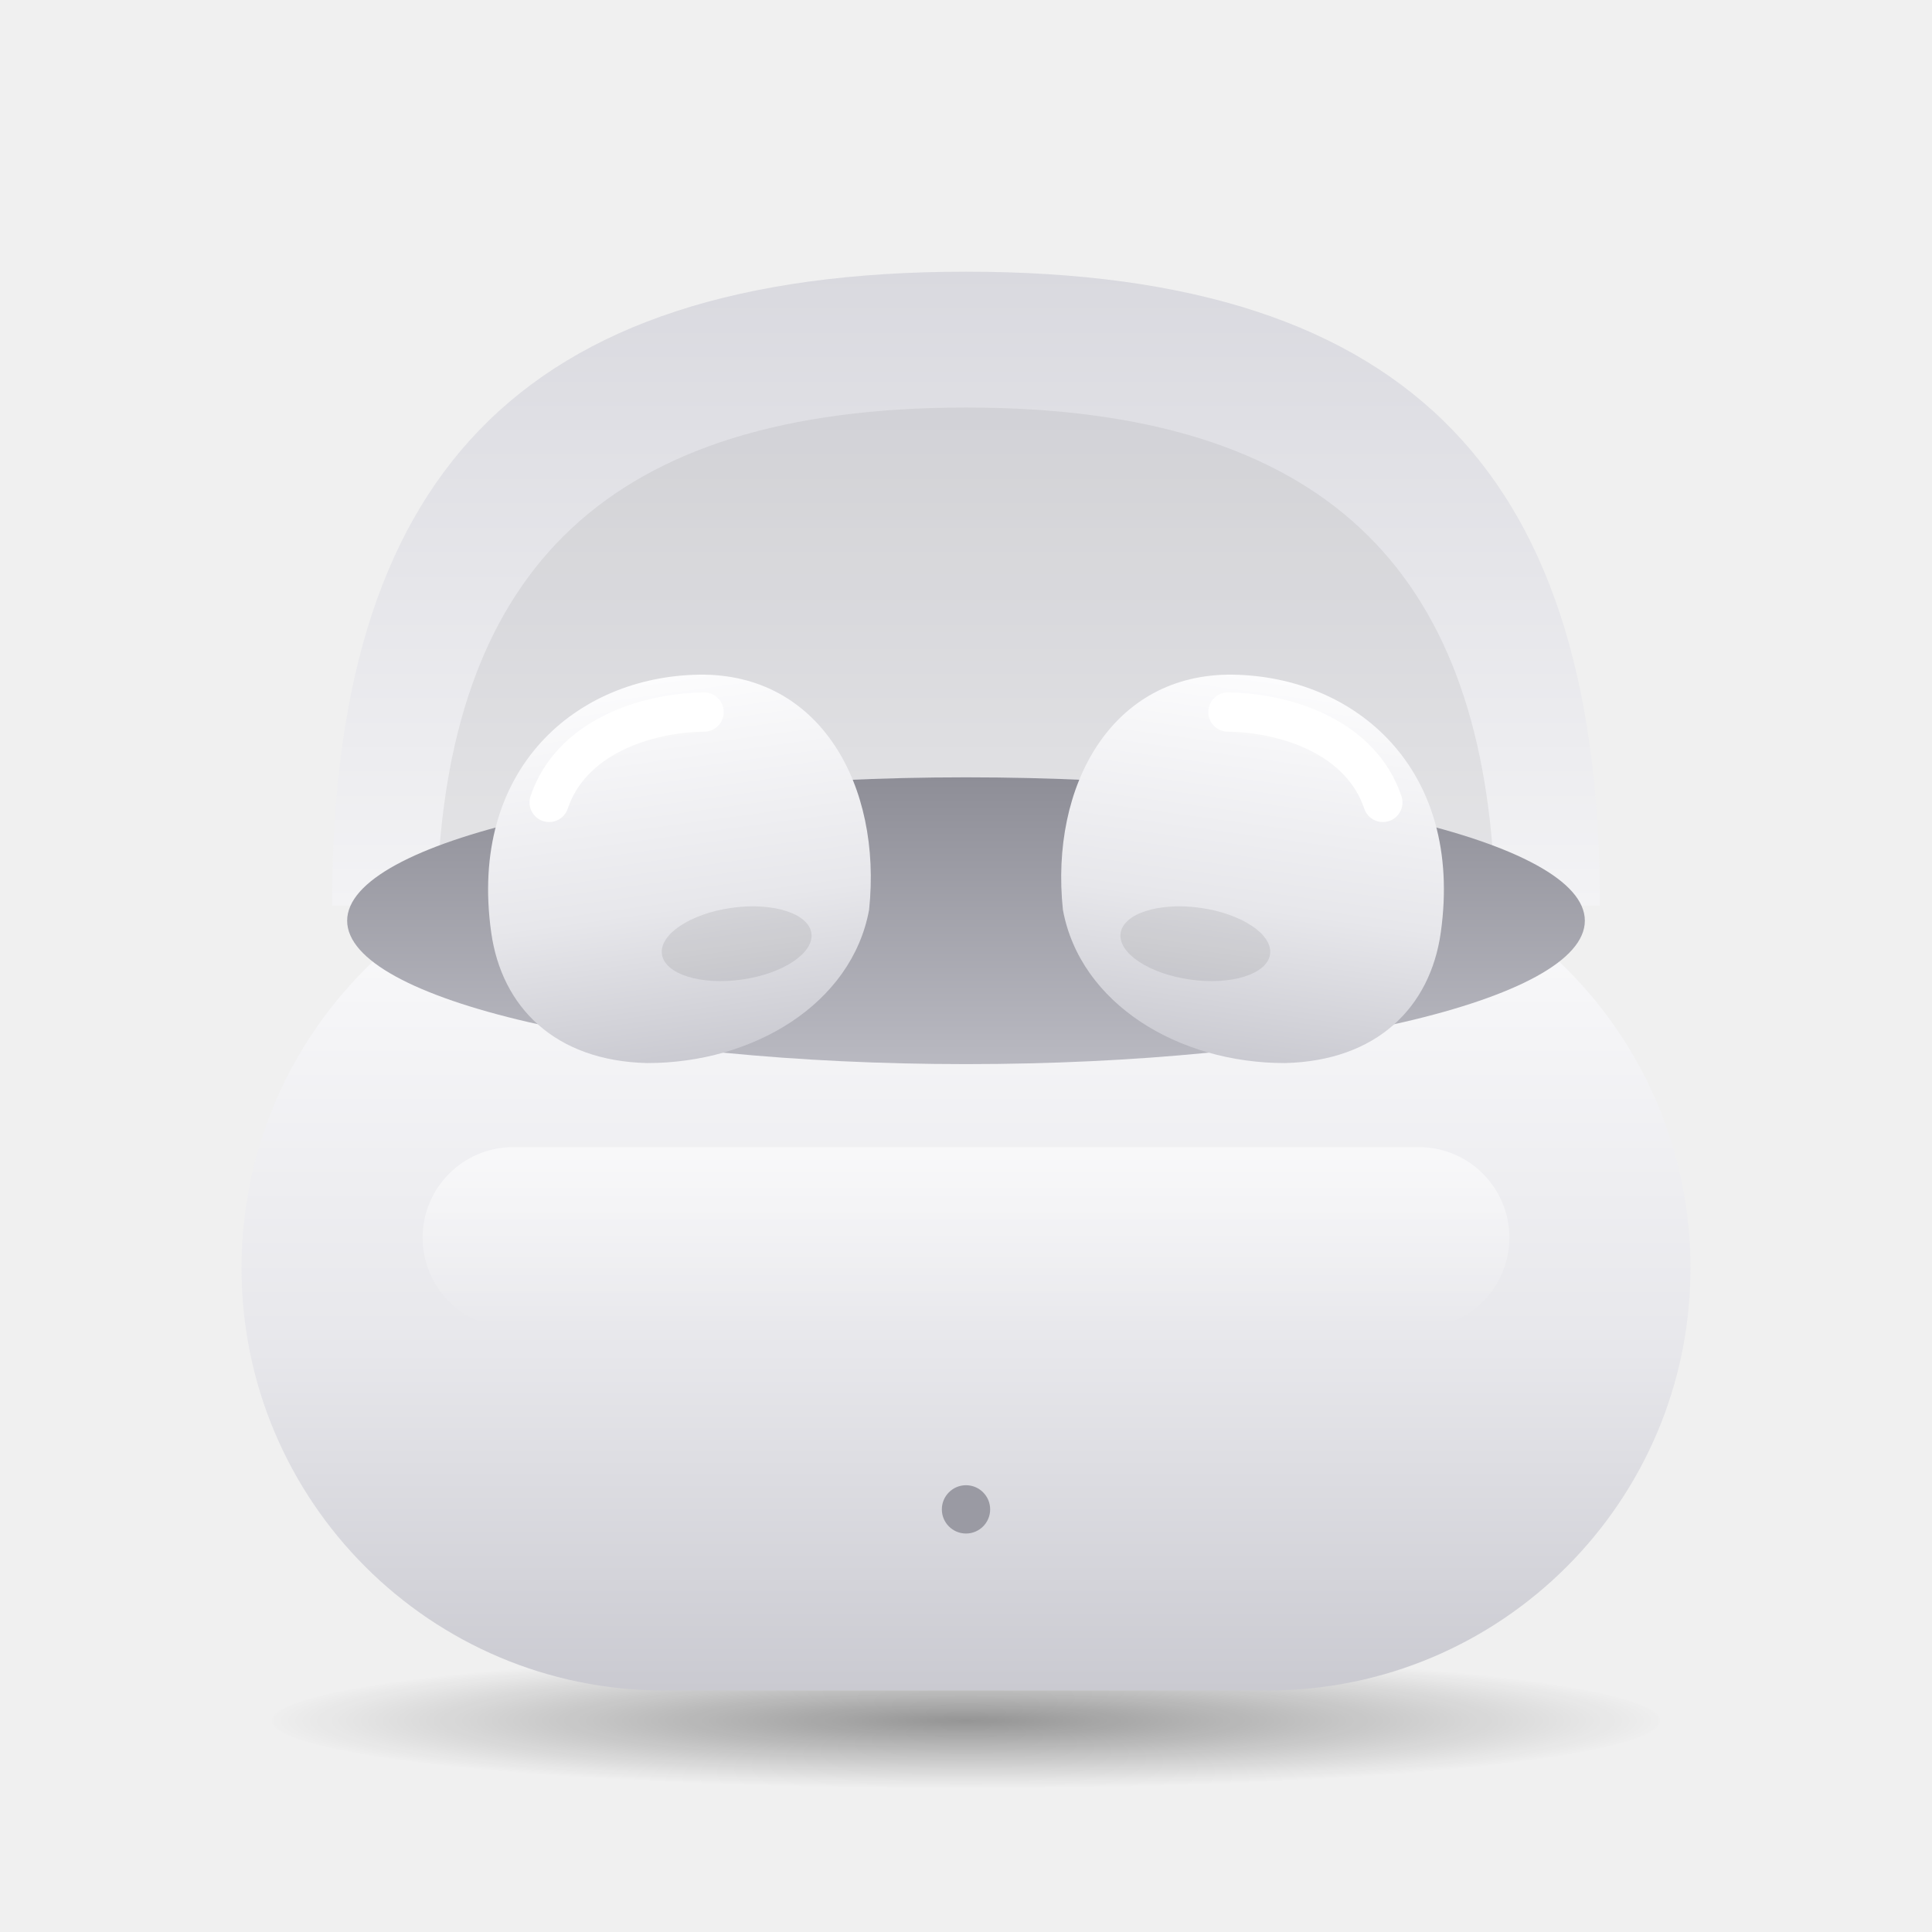
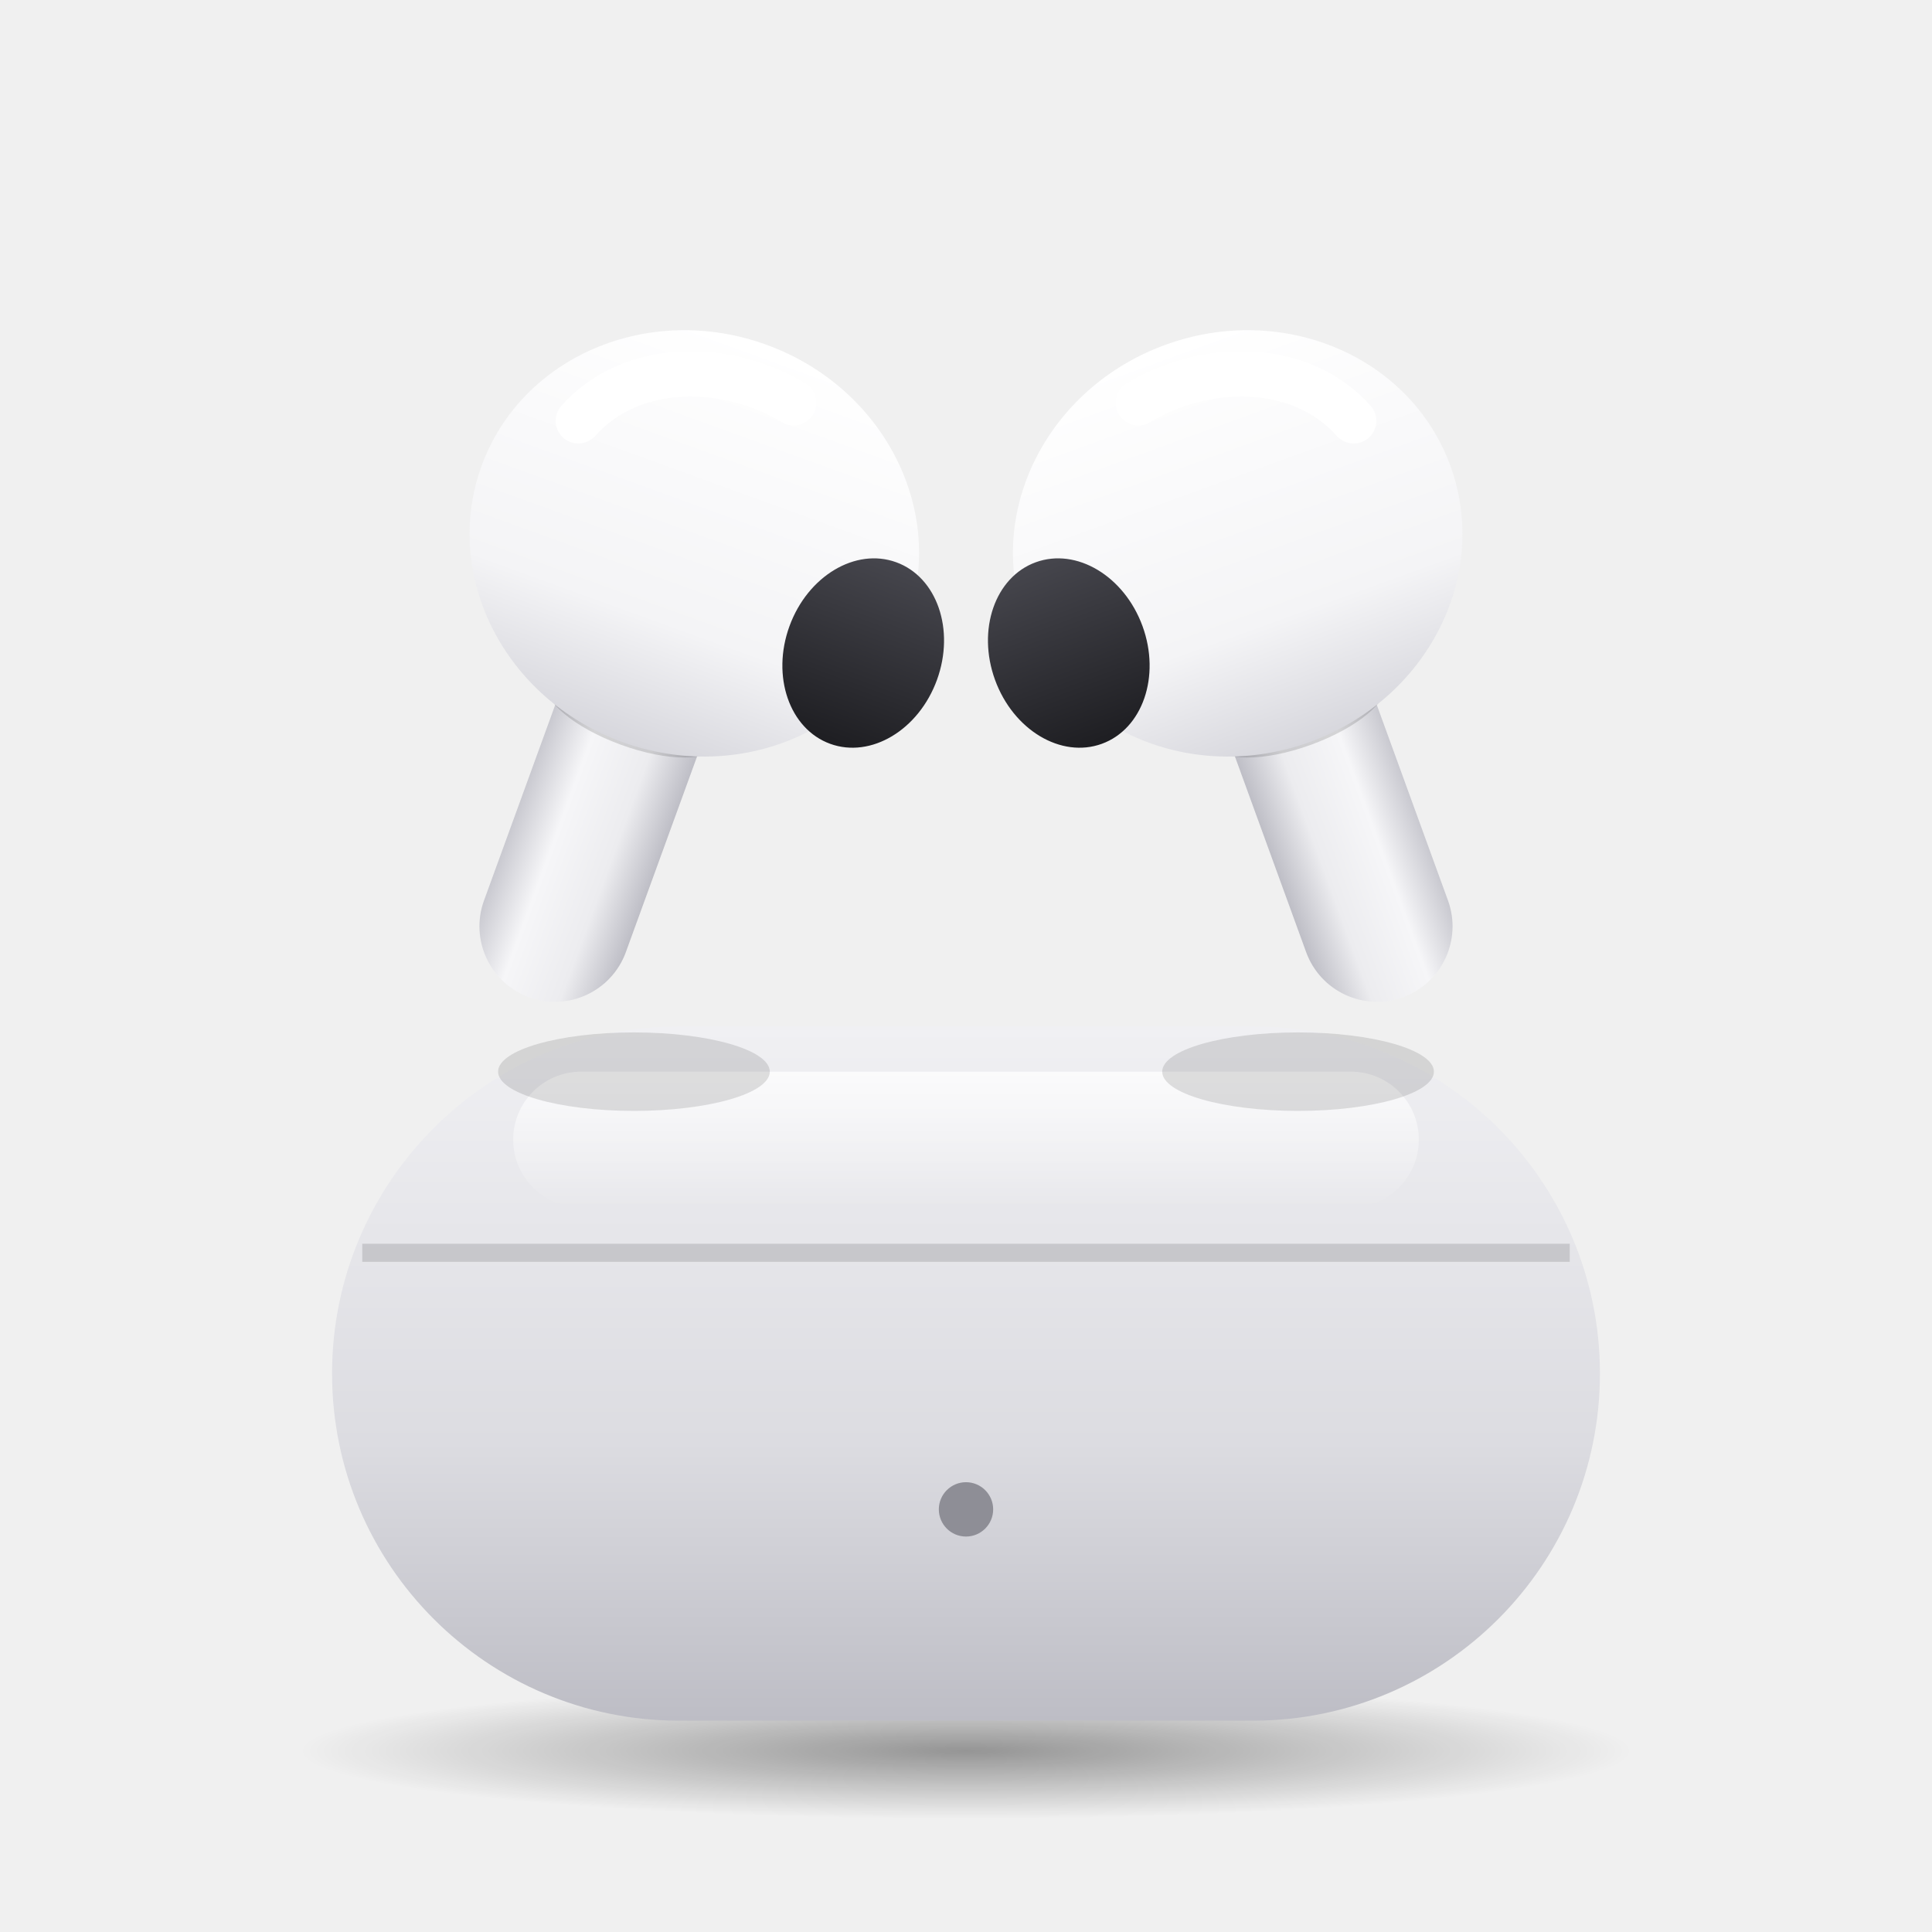
<svg xmlns="http://www.w3.org/2000/svg" viewBox="0 0 128 128" width="128" height="128">
  <defs>
    <linearGradient id="shell" x1="0" y1="0" x2="0" y2="1">
      <stop offset="0" stop-color="#FCFCFD" />
      <stop offset="0.6" stop-color="#E7E7EB" />
      <stop offset="1" stop-color="#CACAD1" />
    </linearGradient>
    <linearGradient id="shellH" x1="0" y1="0" x2="1" y2="0">
      <stop offset="0" stop-color="#C9C9D0" />
      <stop offset="0.3" stop-color="#F6F6F8" />
      <stop offset="0.7" stop-color="#ECECEF" />
      <stop offset="1" stop-color="#BEBEC6" />
    </linearGradient>
    <linearGradient id="lid" x1="0" y1="0" x2="0" y2="1">
      <stop offset="0" stop-color="#D9D9DF" />
      <stop offset="1" stop-color="#F3F3F5" />
    </linearGradient>
    <linearGradient id="graphite" x1="0" y1="0" x2="0" y2="1">
      <stop offset="0" stop-color="#46464D" />
      <stop offset="1" stop-color="#1E1E22" />
    </linearGradient>
    <linearGradient id="fabric" x1="0" y1="0" x2="0" y2="1">
      <stop offset="0" stop-color="#E2E2E6" />
      <stop offset="1" stop-color="#B9B9C1" />
    </linearGradient>
    <linearGradient id="screen" x1="0" y1="0" x2="1" y2="1">
      <stop offset="0" stop-color="#3A4260" />
      <stop offset="0.55" stop-color="#1D2030" />
      <stop offset="1" stop-color="#121318" />
    </linearGradient>
    <linearGradient id="sheen" x1="0" y1="0" x2="1" y2="1">
      <stop offset="0" stop-color="#FFFFFF" stop-opacity="0.16" />
      <stop offset="0.45" stop-color="#FFFFFF" stop-opacity="0" />
    </linearGradient>
    <linearGradient id="top" x1="0" y1="0" x2="0" y2="1">
      <stop offset="0" stop-color="#FFFFFF" stop-opacity="0.95" />
      <stop offset="1" stop-color="#FFFFFF" stop-opacity="0" />
    </linearGradient>
+     <linearGradient id="bud" x1="0" y1="0" x2="0" y2="1">
+       <stop offset="0" stop-color="#FFFFFF" />
+       <stop offset="0.7" stop-color="#F4F4F6" />
+       <stop offset="1" stop-color="#D7D7DD" />
+     </linearGradient>
+     <linearGradient id="case" x1="0" y1="0" x2="0" y2="1">
+       <stop offset="0" stop-color="#F0F0F3" />
+       <stop offset="0.6" stop-color="#DCDCE1" />
+       <stop offset="1" stop-color="#BDBDC5" />
+     </linearGradient>
    <linearGradient id="well" x1="0" y1="0" x2="0" y2="1">
      <stop offset="0" stop-color="#8E8E97" />
      <stop offset="1" stop-color="#B9B9C1" />
    </linearGradient>
    <radialGradient id="cavity" cx="0.5" cy="0.35" r="0.65">
      <stop offset="0" stop-color="#2E2E34" />
      <stop offset="1" stop-color="#18181B" />
    </radialGradient>
    <radialGradient id="shadow" cx="0.5" cy="0.5" r="0.5">
      <stop offset="0" stop-color="#000000" stop-opacity="0.38" />
      <stop offset="1" stop-color="#000000" stop-opacity="0" />
    </radialGradient>
  </defs>
-   <ellipse cx="64" cy="114" rx="46" ry="4.5" fill="url(#shadow)" />
-   <path d="M22 60 C22 32 34 18 64 18 C94 18 106 32 106 60 Z" fill="url(#lid)" />
-   <path d="M29 58 C30 38 40 27 64 27 C88 27 98 38 99 58 Z" fill="#000000" opacity="0.06" />
-   <rect x="16" y="56" width="96" height="56" rx="28" fill="url(#shell)" />
-   <ellipse cx="64" cy="61" rx="41" ry="9.5" fill="url(#well)" />
-   <g transform="translate(45 57) rotate(-8)">
-     <path d="M-13 3 C-13 -8 -5 -13 3 -12 C11 -11 14 -3 12 5 C10 11 3 14 -4 13 C-10 12 -13 8 -13 3 Z" fill="url(#shell)" />
-     <path d="M-8 -5 C-6 -9 -1 -10 3 -9.5" stroke="#FFFFFF" stroke-width="2.6" stroke-linecap="round" fill="none" />
-     <ellipse cx="3" cy="6" rx="5" ry="2.4" fill="#000000" opacity="0.08" />
+   <ellipse cx="64" cy="116" rx="44" ry="4.5" fill="url(#shadow)" />
+   <rect x="22" y="68" width="84" height="46" rx="23" fill="url(#case)" />
+   <path d="M24 83 H104" stroke="#000000" stroke-opacity="0.13" stroke-width="1.2" />
+   <rect x="34" y="71" width="60" height="9" rx="4.5" fill="url(#top)" opacity="0.8" />
+   <circle cx="64" cy="100" r="1.8" fill="#8E8E96" />
+   <ellipse cx="42" cy="71" rx="9" ry="2.6" fill="#000000" opacity="0.12" />
+   <ellipse cx="86" cy="71" rx="9" ry="2.6" fill="#000000" opacity="0.12" />
+   <g transform="translate(46 36) rotate(20)">
+     <rect x="-5" y="4" width="10" height="28" rx="5" fill="url(#shellH)" />
+     <ellipse cx="0" cy="12" rx="6" ry="2.2" fill="#000000" opacity="0.14" />
+     <ellipse cx="0" cy="0" rx="15" ry="14" fill="url(#bud)" />
+     <ellipse cx="13" cy="3" rx="5.2" ry="6.4" fill="url(#graphite)" />
+     <path d="M-10 -5 C-8 -10 -2 -12 3 -11" stroke="#FFFFFF" stroke-width="3" stroke-linecap="round" fill="none" />
  </g>
-   <g transform="translate(83 57) scale(-1 1) rotate(-8)">
-     <path d="M-13 3 C-13 -8 -5 -13 3 -12 C11 -11 14 -3 12 5 C10 11 3 14 -4 13 C-10 12 -13 8 -13 3 Z" fill="url(#shell)" />
-     <path d="M-8 -5 C-6 -9 -1 -10 3 -9.5" stroke="#FFFFFF" stroke-width="2.6" stroke-linecap="round" fill="none" />
-     <ellipse cx="3" cy="6" rx="5" ry="2.4" fill="#000000" opacity="0.08" />
+   <g transform="translate(82 36) scale(-1 1) rotate(20)">
+     <rect x="-5" y="4" width="10" height="28" rx="5" fill="url(#shellH)" />
+     <ellipse cx="0" cy="12" rx="6" ry="2.2" fill="#000000" opacity="0.14" />
+     <ellipse cx="0" cy="0" rx="15" ry="14" fill="url(#bud)" />
+     <ellipse cx="13" cy="3" rx="5.2" ry="6.4" fill="url(#graphite)" />
+     <path d="M-10 -5 C-8 -10 -2 -12 3 -11" stroke="#FFFFFF" stroke-width="3" stroke-linecap="round" fill="none" />
  </g>
-   <rect x="28" y="76" width="72" height="12" rx="6" fill="url(#top)" opacity="0.6" />
-   <circle cx="64" cy="100" r="1.6" fill="#9A9AA3" />
</svg>
